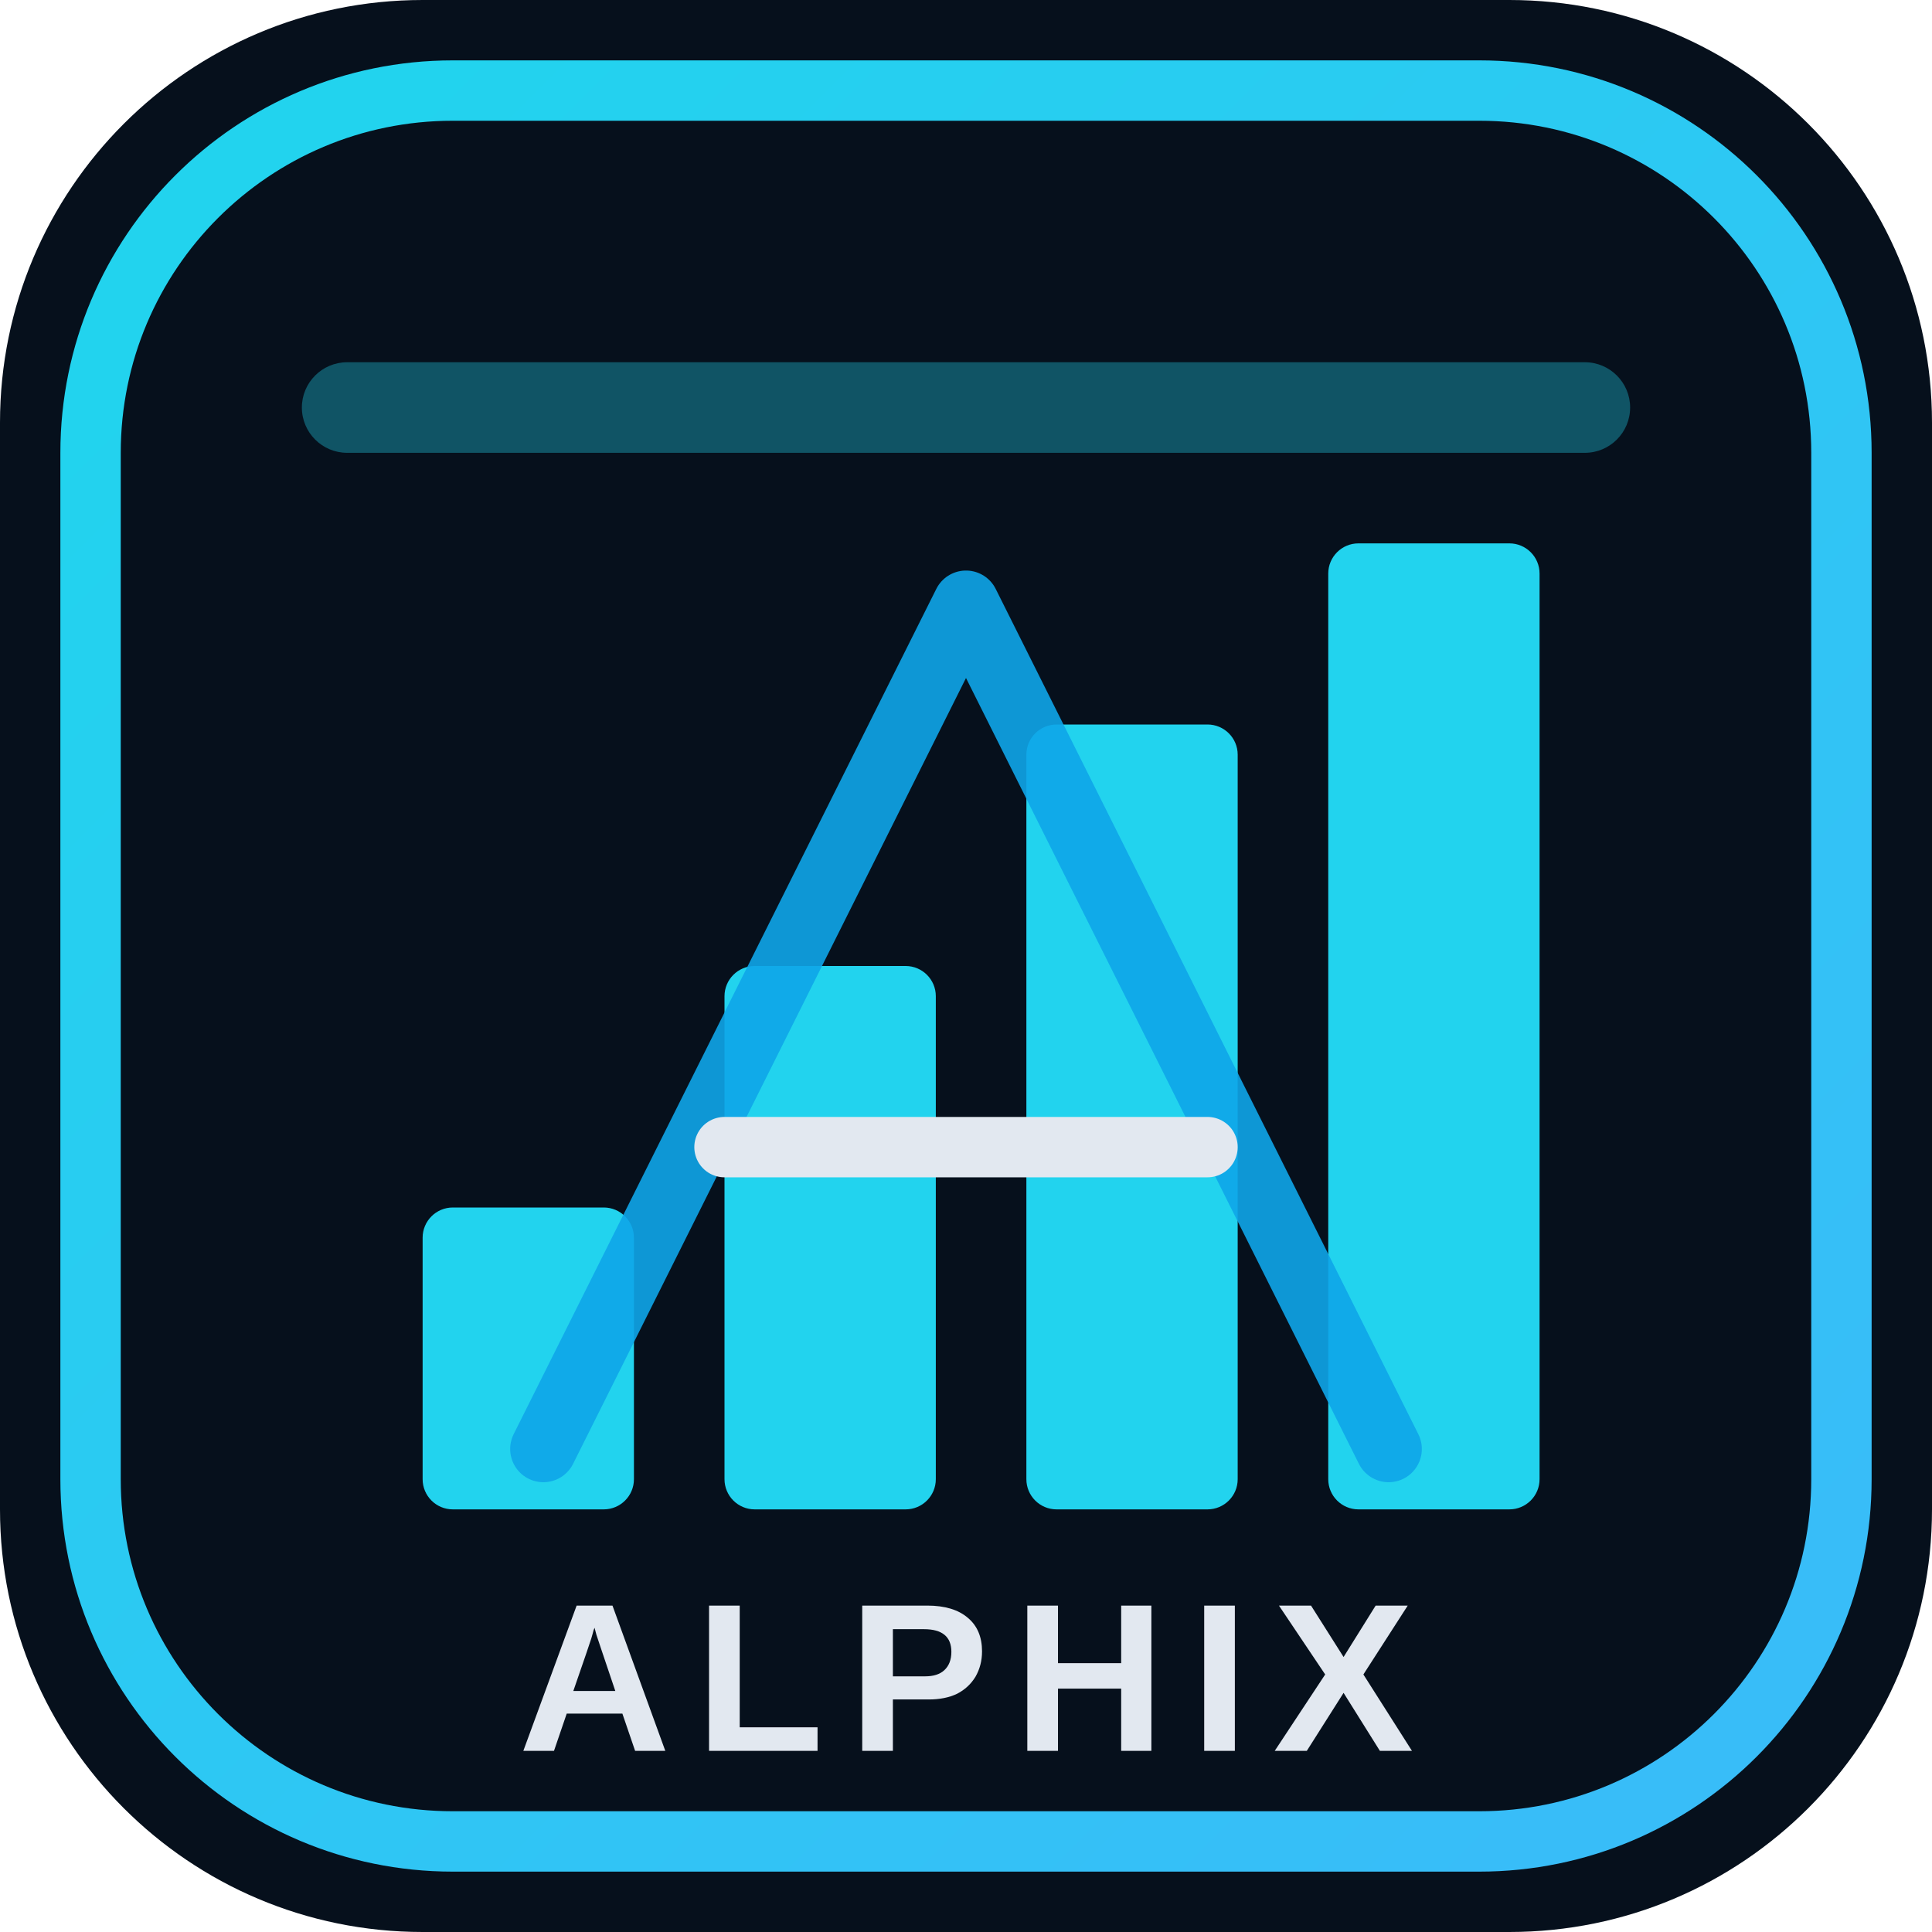
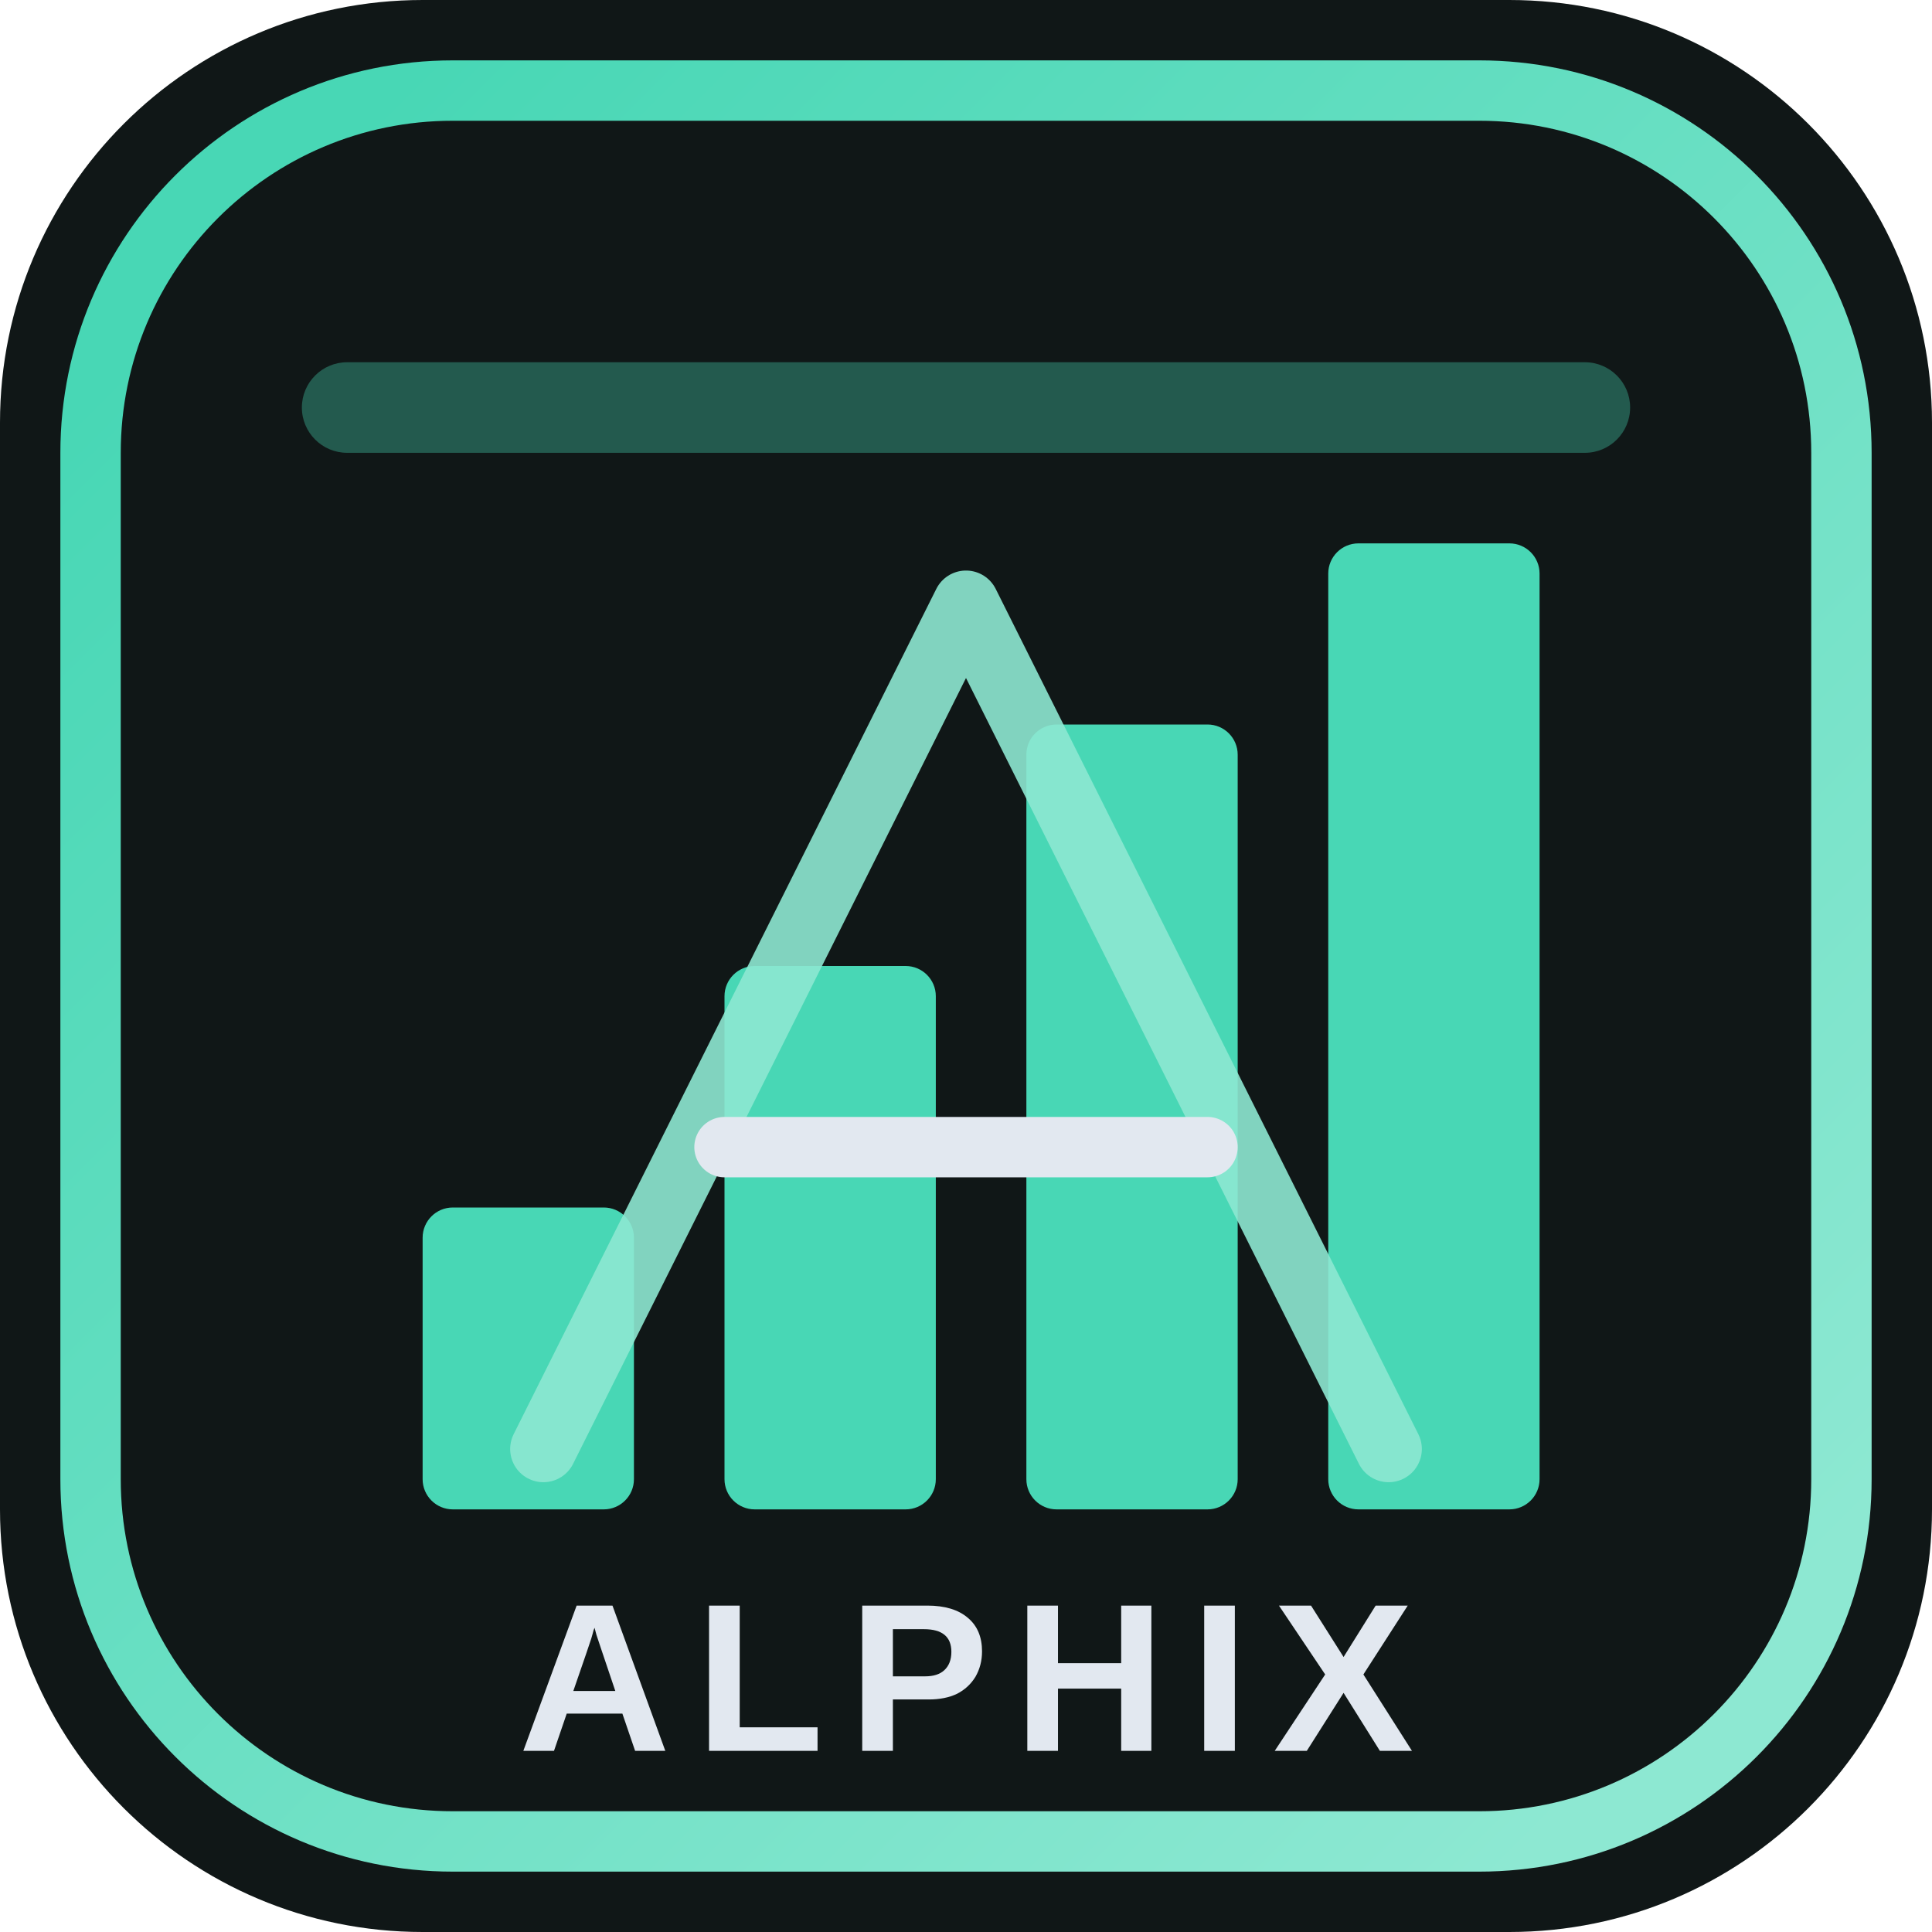
<svg xmlns="http://www.w3.org/2000/svg" viewBox="0 0 64 64" role="img" aria-label="Alphix Terminal">
  <defs>
    <linearGradient id="g" x1="8" y1="8" x2="56" y2="56" gradientUnits="userSpaceOnUse">
-       <stop stop-color="#22d3ee" />
-       <stop offset="1" stop-color="#38bdf8" />
+       <stop stop-color="#48d7b5" />
+       <stop offset="1" stop-color="#8de8d2" />
    </linearGradient>
  </defs>
-   <rect width="64" height="64" rx="14" fill="#06101c" />
+   <rect width="64" height="64" rx="14" fill="#101717" />
  <rect x="3" y="3" width="58" height="58" rx="12" fill="none" stroke="url(#g)" stroke-width="2" />
-   <rect x="10" y="12" width="44" height="3" rx="1.5" fill="#22d3ee" opacity="0.35" />
-   <g fill="#22d3ee">
+   <rect x="10" y="12" width="44" height="3" rx="1.5" fill="#48d7b5" opacity="0.35" />
+   <g fill="#48d7b5">
    <rect x="14" y="40" width="7" height="10" rx="1" />
    <rect x="24" y="32" width="7" height="18" rx="1" />
    <rect x="34" y="24" width="7" height="26" rx="1" />
    <rect x="44" y="18" width="7" height="32" rx="1" />
  </g>
-   <path d="M18 48 L32 20 L46 48" fill="none" stroke="#0ea5e9" stroke-width="2.2" stroke-linecap="round" stroke-linejoin="round" opacity="0.9" />
+   <path d="M18 48 L32 20 L46 48" fill="none" stroke="#8de8d2" stroke-width="2.2" stroke-linecap="round" stroke-linejoin="round" opacity="0.9" />
  <line x1="24" y1="38" x2="40" y2="38" stroke="#e2e8f0" stroke-width="2" stroke-linecap="round" />
  <text x="32" y="58" text-anchor="middle" font-family="Segoe UI, Arial, sans-serif" font-size="7" font-weight="800" letter-spacing="0.8" fill="#e2e8f0">ALPHIX</text>
</svg>
